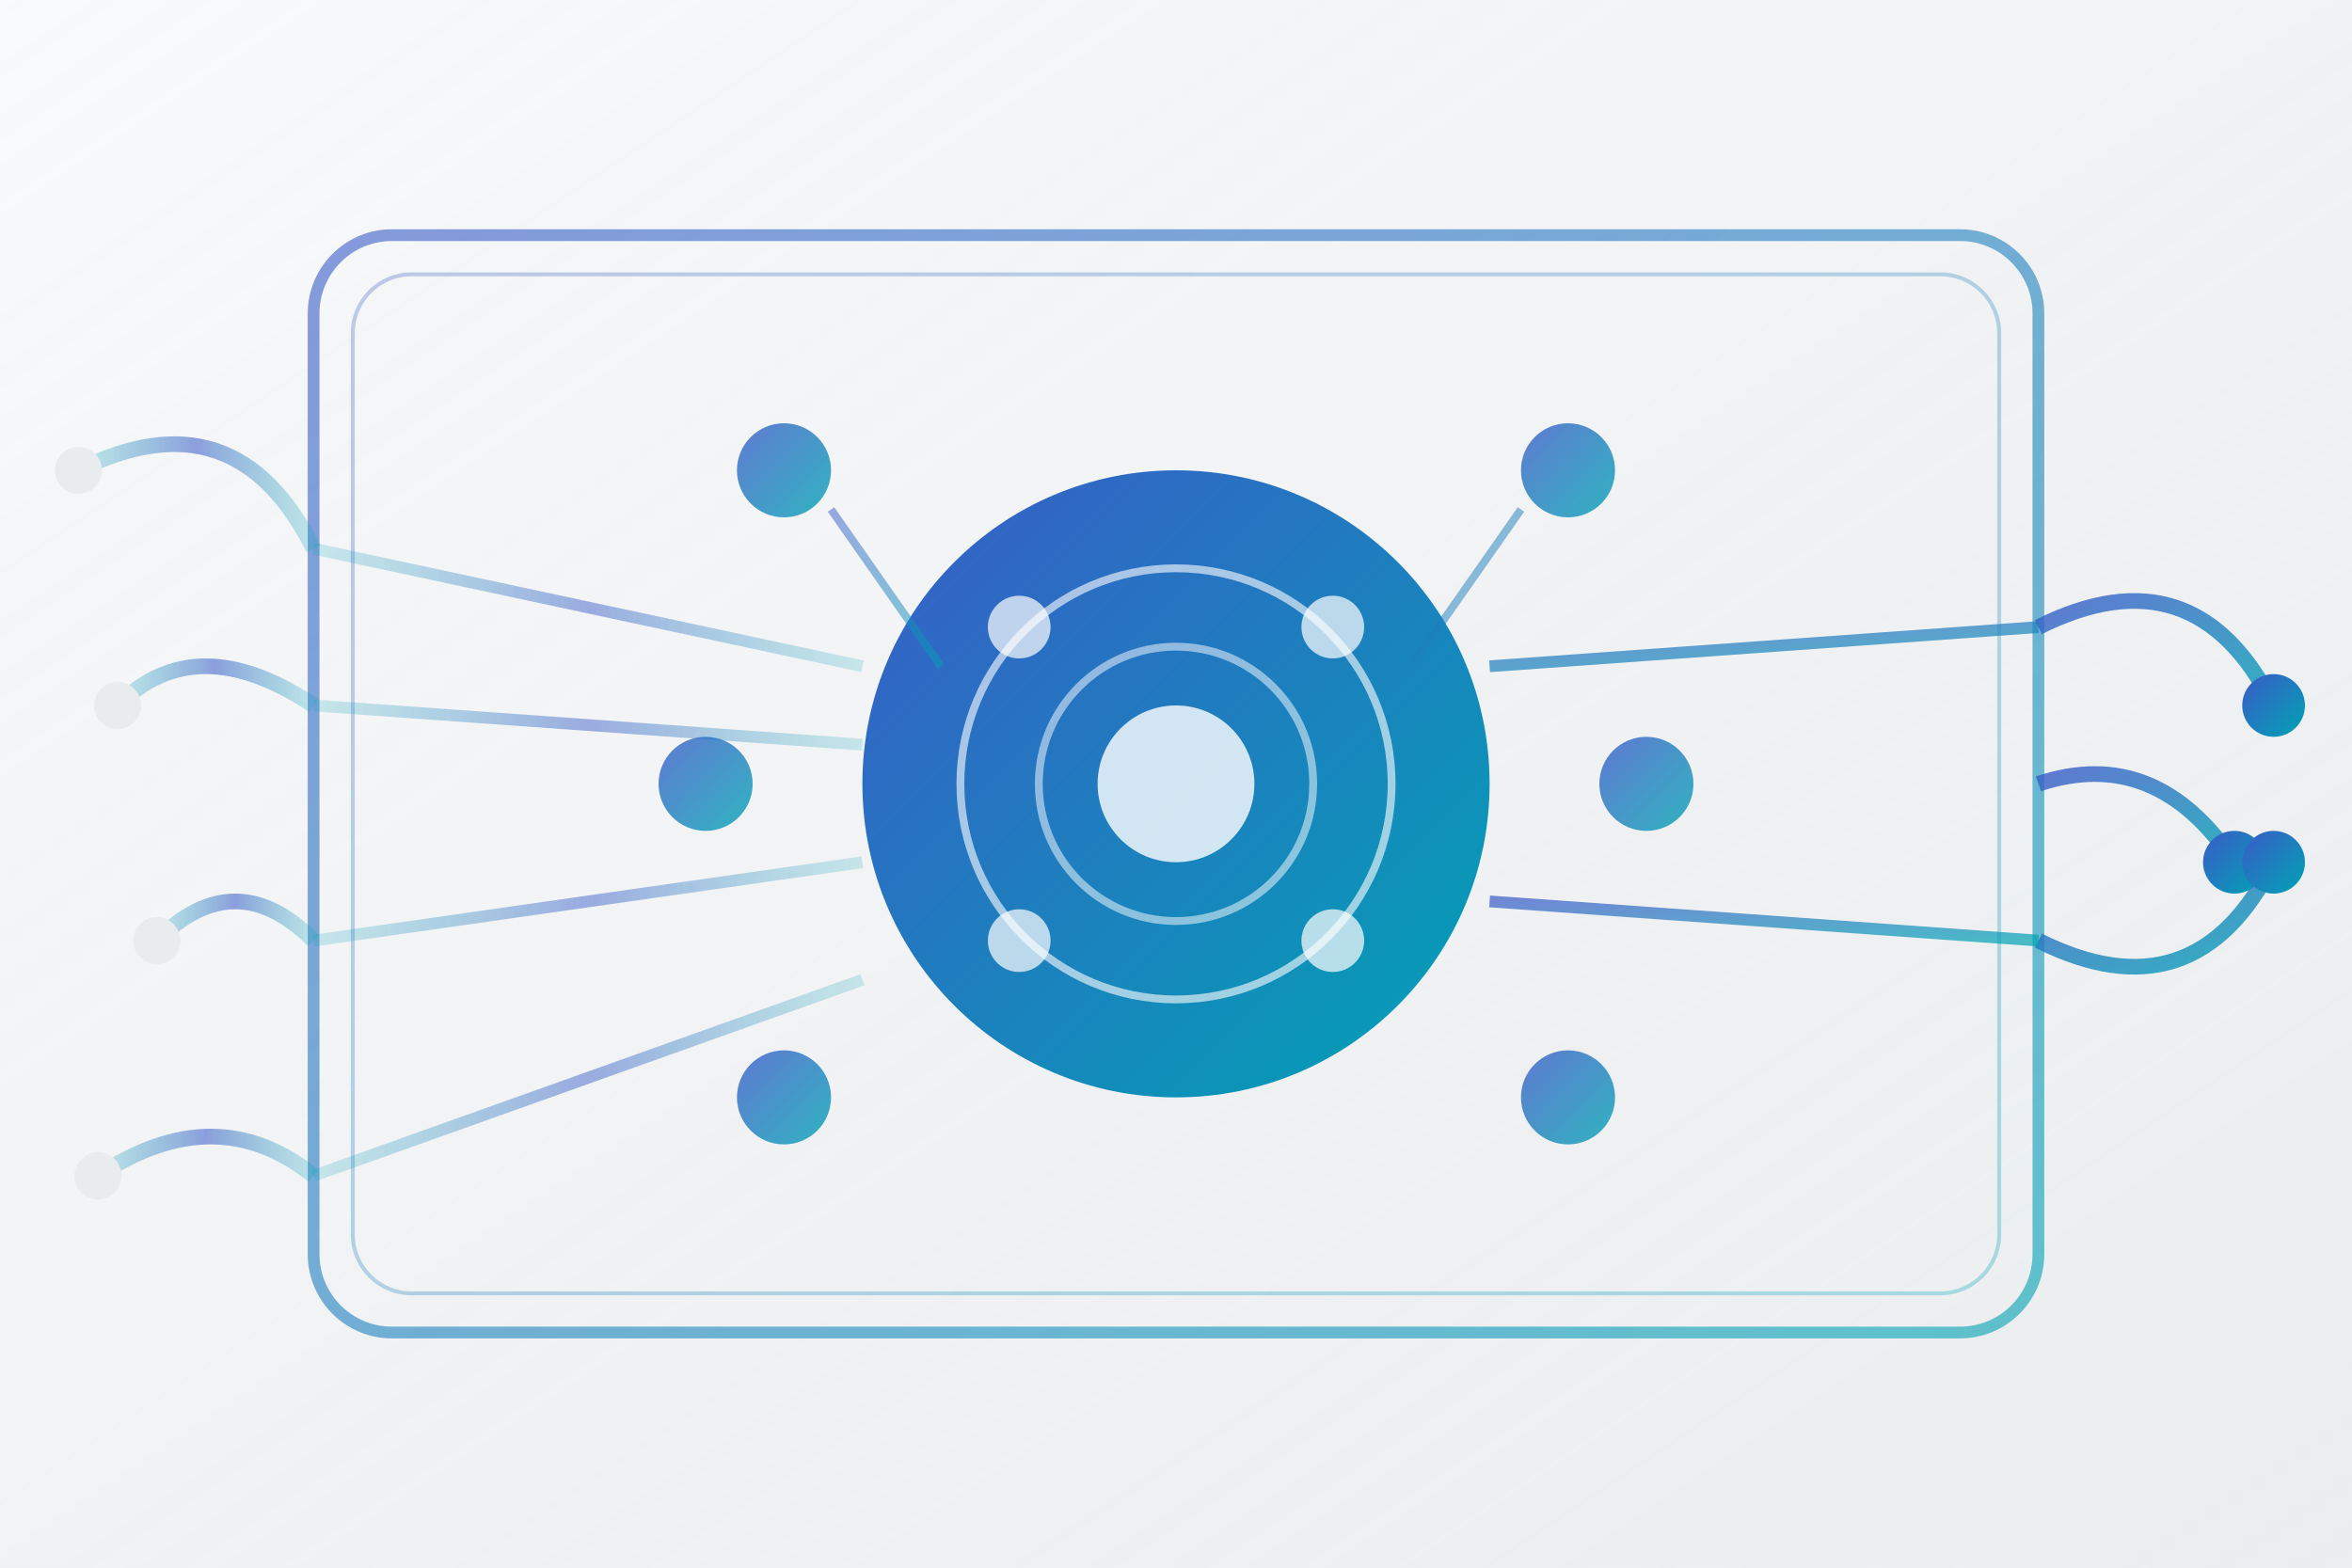
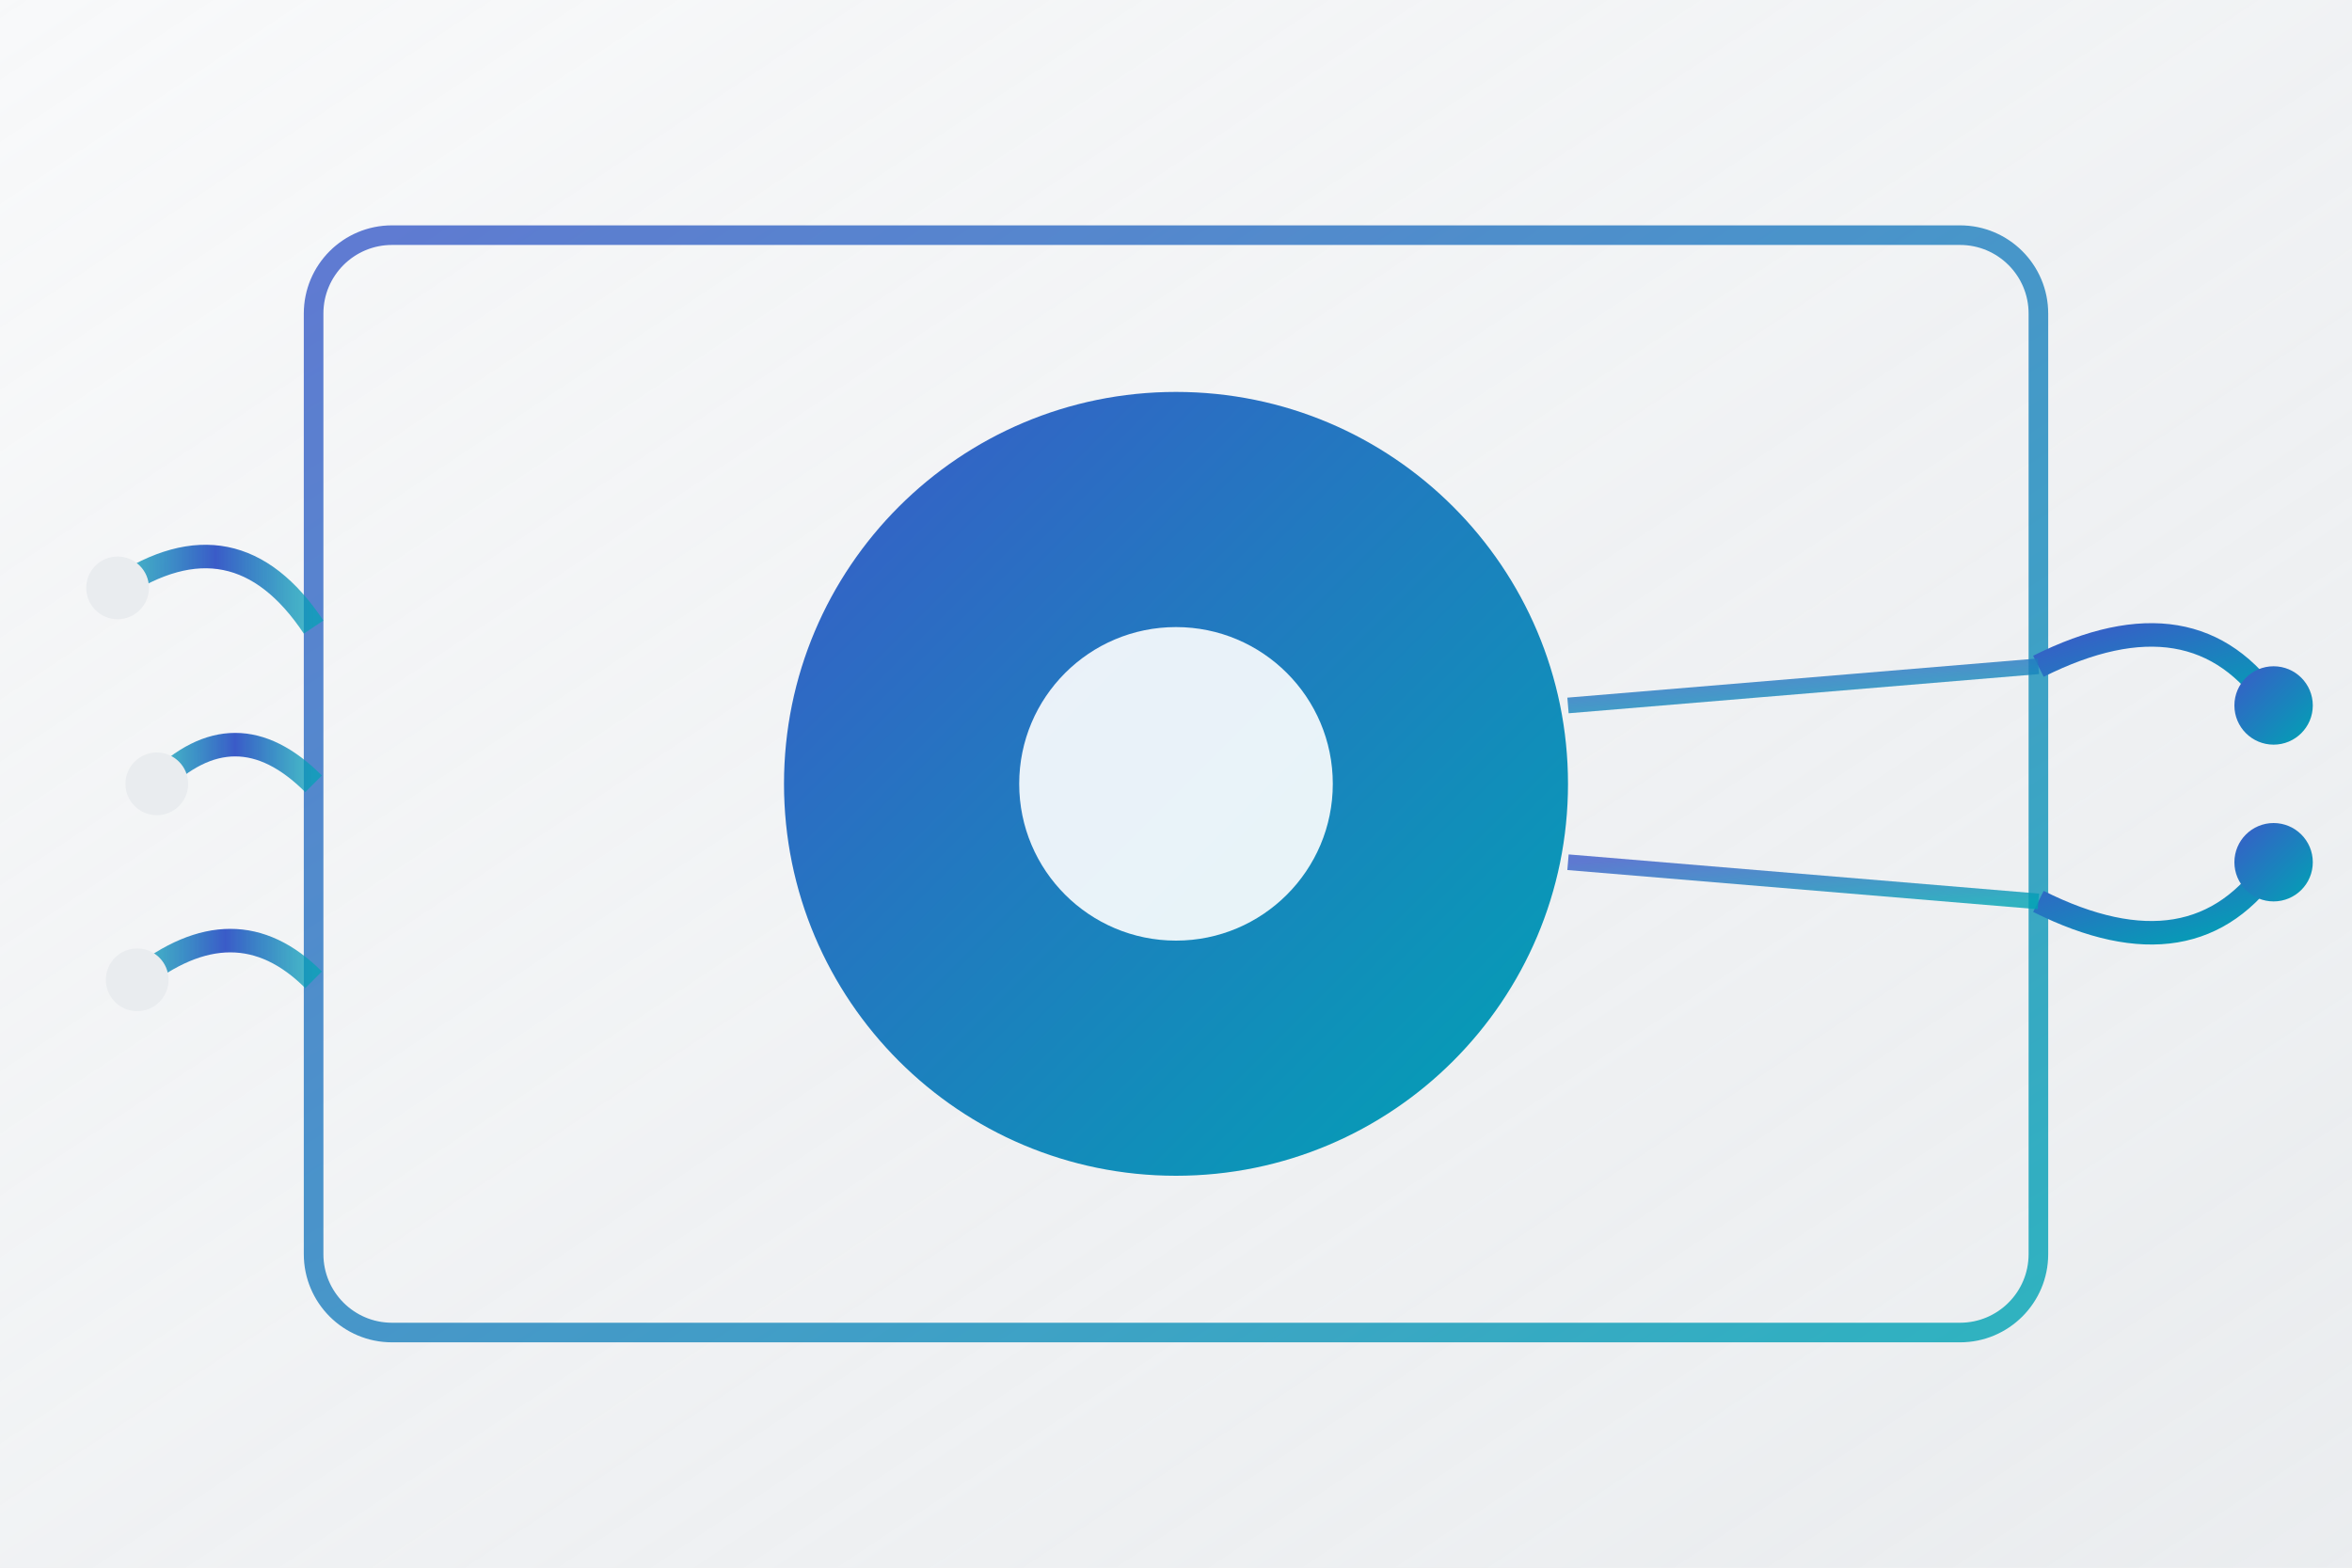
<svg xmlns="http://www.w3.org/2000/svg" viewBox="0 0 600 400">
  <defs>
    <linearGradient id="agent-gradient" x1="0%" y1="0%" x2="100%" y2="100%">
      <stop offset="0%" style="stop-color:#3A5BC8;stop-opacity:1" />
      <stop offset="100%" style="stop-color:#00A3B4;stop-opacity:1" />
    </linearGradient>
    <linearGradient id="secure-bg" x1="0%" y1="0%" x2="100%" y2="100%">
      <stop offset="0%" style="stop-color:#F8F9FA;stop-opacity:1" />
      <stop offset="100%" style="stop-color:#E9ECEF;stop-opacity:0.8" />
    </linearGradient>
    <linearGradient id="processing-flow" x1="0%" y1="0%" x2="100%" y2="0%">
-       <stop offset="0%" style="stop-color:#00A3B4;stop-opacity:0.3" />
-       <stop offset="50%" style="stop-color:#3A5BC8;stop-opacity:0.8" />
-       <stop offset="100%" style="stop-color:#00A3B4;stop-opacity:0.3" />
+       <stop offset="0%" style="stop-color:#00A3B4;stop-opacity:0.7" />
+       <stop offset="50%" style="stop-color:#3A5BC8;stop-opacity:1" />
+       <stop offset="100%" style="stop-color:#00A3B4;stop-opacity:0.7" />
    </linearGradient>
  </defs>
  <rect width="600" height="400" fill="url(#secure-bg)" />
-   <rect x="80" y="60" width="440" height="280" rx="20" fill="none" stroke="url(#agent-gradient)" stroke-width="3" opacity="0.6" />
-   <rect x="90" y="70" width="420" height="260" rx="15" fill="none" stroke="url(#agent-gradient)" stroke-width="1" opacity="0.3" />
+   <rect x="80" y="60" width="440" height="280" rx="20" fill="none" stroke="url(#agent-gradient)" stroke-width="5" opacity="0.8" />
  <g class="ralph-agent-content">
    <g class="input-streams">
-       <path d="M 20 120 Q 60 100 80 140" fill="none" stroke="url(#processing-flow)" stroke-width="4" opacity="0.7" />
-       <circle cx="20" cy="120" r="6" fill="#E9ECEF" />
-       <path d="M 30 180 Q 50 160 80 180" fill="none" stroke="url(#processing-flow)" stroke-width="4" opacity="0.7" />
-       <circle cx="30" cy="180" r="6" fill="#E9ECEF" />
-       <path d="M 40 240 Q 60 220 80 240" fill="none" stroke="url(#processing-flow)" stroke-width="4" opacity="0.7" />
-       <circle cx="40" cy="240" r="6" fill="#E9ECEF" />
-       <path d="M 25 300 Q 55 280 80 300" fill="none" stroke="url(#processing-flow)" stroke-width="4" opacity="0.7" />
-       <circle cx="25" cy="300" r="6" fill="#E9ECEF" />
+       <path d="M 30 150 Q 60 130 80 160" fill="none" stroke="url(#processing-flow)" stroke-width="6" />
+       <circle cx="30" cy="150" r="8" fill="#E9ECEF" />
+       <path d="M 40 200 Q 60 180 80 200" fill="none" stroke="url(#processing-flow)" stroke-width="6" />
+       <circle cx="40" cy="200" r="8" fill="#E9ECEF" />
+       <path d="M 35 250 Q 60 230 80 250" fill="none" stroke="url(#processing-flow)" stroke-width="6" />
+       <circle cx="35" cy="250" r="8" fill="#E9ECEF" />
    </g>
    <g class="ralph-central-processor">
-       <circle cx="300" cy="200" r="80" fill="url(#agent-gradient)" />
-       <circle cx="300" cy="200" r="55" fill="none" stroke="#FFFFFF" stroke-width="2" opacity="0.6" />
-       <circle cx="300" cy="200" r="35" fill="none" stroke="#FFFFFF" stroke-width="2" opacity="0.5" />
-       <circle cx="300" cy="200" r="20" fill="#FFFFFF" opacity="0.8" />
-       <circle cx="260" cy="160" r="8" fill="#FFFFFF" opacity="0.7" />
-       <circle cx="340" cy="160" r="8" fill="#FFFFFF" opacity="0.7" />
-       <circle cx="260" cy="240" r="8" fill="#FFFFFF" opacity="0.7" />
-       <circle cx="340" cy="240" r="8" fill="#FFFFFF" opacity="0.7" />
-     </g>
-     <g class="processing-nodes">
-       <circle cx="200" cy="120" r="12" fill="url(#agent-gradient)" opacity="0.8" />
-       <circle cx="400" cy="120" r="12" fill="url(#agent-gradient)" opacity="0.8" />
-       <circle cx="180" cy="200" r="12" fill="url(#agent-gradient)" opacity="0.8" />
-       <circle cx="420" cy="200" r="12" fill="url(#agent-gradient)" opacity="0.8" />
-       <circle cx="200" cy="280" r="12" fill="url(#agent-gradient)" opacity="0.8" />
-       <circle cx="400" cy="280" r="12" fill="url(#agent-gradient)" opacity="0.8" />
-       <line x1="212" y1="130" x2="240" y2="170" stroke="url(#agent-gradient)" stroke-width="2" opacity="0.5" />
-       <line x1="388" y1="130" x2="360" y2="170" stroke="url(#agent-gradient)" stroke-width="2" opacity="0.5" />
-       <line x1="192" y1="200" x2="220" y2="200" stroke="url(#agent-gradient)" stroke-width="2" opacity="0.5" />
-       <line x1="408" y1="200" x2="380" y2="200" stroke="url(#agent-gradient)" stroke-width="2" opacity="0.5" />
+       <circle cx="300" cy="200" r="100" fill="url(#agent-gradient)" />
+       <circle cx="300" cy="200" r="40" fill="#FFFFFF" opacity="0.9" />
    </g>
    <g class="output-streams">
-       <path d="M 520 160 Q 560 140 580 180" fill="none" stroke="url(#agent-gradient)" stroke-width="4" opacity="0.8" />
-       <circle cx="580" cy="180" r="8" fill="url(#agent-gradient)" />
-       <path d="M 520 200 Q 550 190 570 220" fill="none" stroke="url(#agent-gradient)" stroke-width="4" opacity="0.8" />
-       <circle cx="570" cy="220" r="8" fill="url(#agent-gradient)" />
-       <path d="M 520 240 Q 560 260 580 220" fill="none" stroke="url(#agent-gradient)" stroke-width="4" opacity="0.8" />
-       <circle cx="580" cy="220" r="8" fill="url(#agent-gradient)" />
+       <path d="M 520 170 Q 560 150 580 180" fill="none" stroke="url(#agent-gradient)" stroke-width="6" />
+       <circle cx="580" cy="180" r="10" fill="url(#agent-gradient)" />
+       <path d="M 520 230 Q 560 250 580 220" fill="none" stroke="url(#agent-gradient)" stroke-width="6" />
+       <circle cx="580" cy="220" r="10" fill="url(#agent-gradient)" />
    </g>
-     <line x1="80" y1="140" x2="220" y2="170" stroke="url(#processing-flow)" stroke-width="3" opacity="0.6" />
-     <line x1="80" y1="180" x2="220" y2="190" stroke="url(#processing-flow)" stroke-width="3" opacity="0.6" />
-     <line x1="80" y1="240" x2="220" y2="220" stroke="url(#processing-flow)" stroke-width="3" opacity="0.6" />
-     <line x1="80" y1="300" x2="220" y2="250" stroke="url(#processing-flow)" stroke-width="3" opacity="0.6" />
-     <line x1="380" y1="170" x2="520" y2="160" stroke="url(#agent-gradient)" stroke-width="3" opacity="0.7" />
-     <line x1="380" y1="200" x2="520" y2="200" stroke="url(#agent-gradient)" stroke-width="3" opacity="0.7" />
-     <line x1="380" y1="230" x2="520" y2="240" stroke="url(#agent-gradient)" stroke-width="3" opacity="0.7" />
+     <line x1="80" y1="180" x2="200" y2="180" stroke="url(#processing-flow)" stroke-width="4" opacity="0.8" />
+     <line x1="80" y1="200" x2="200" y2="200" stroke="url(#processing-flow)" stroke-width="4" opacity="0.8" />
+     <line x1="80" y1="220" x2="200" y2="220" stroke="url(#processing-flow)" stroke-width="4" opacity="0.8" />
+     <line x1="400" y1="180" x2="520" y2="170" stroke="url(#agent-gradient)" stroke-width="4" opacity="0.8" />
+     <line x1="400" y1="220" x2="520" y2="230" stroke="url(#agent-gradient)" stroke-width="4" opacity="0.8" />
  </g>
</svg>
